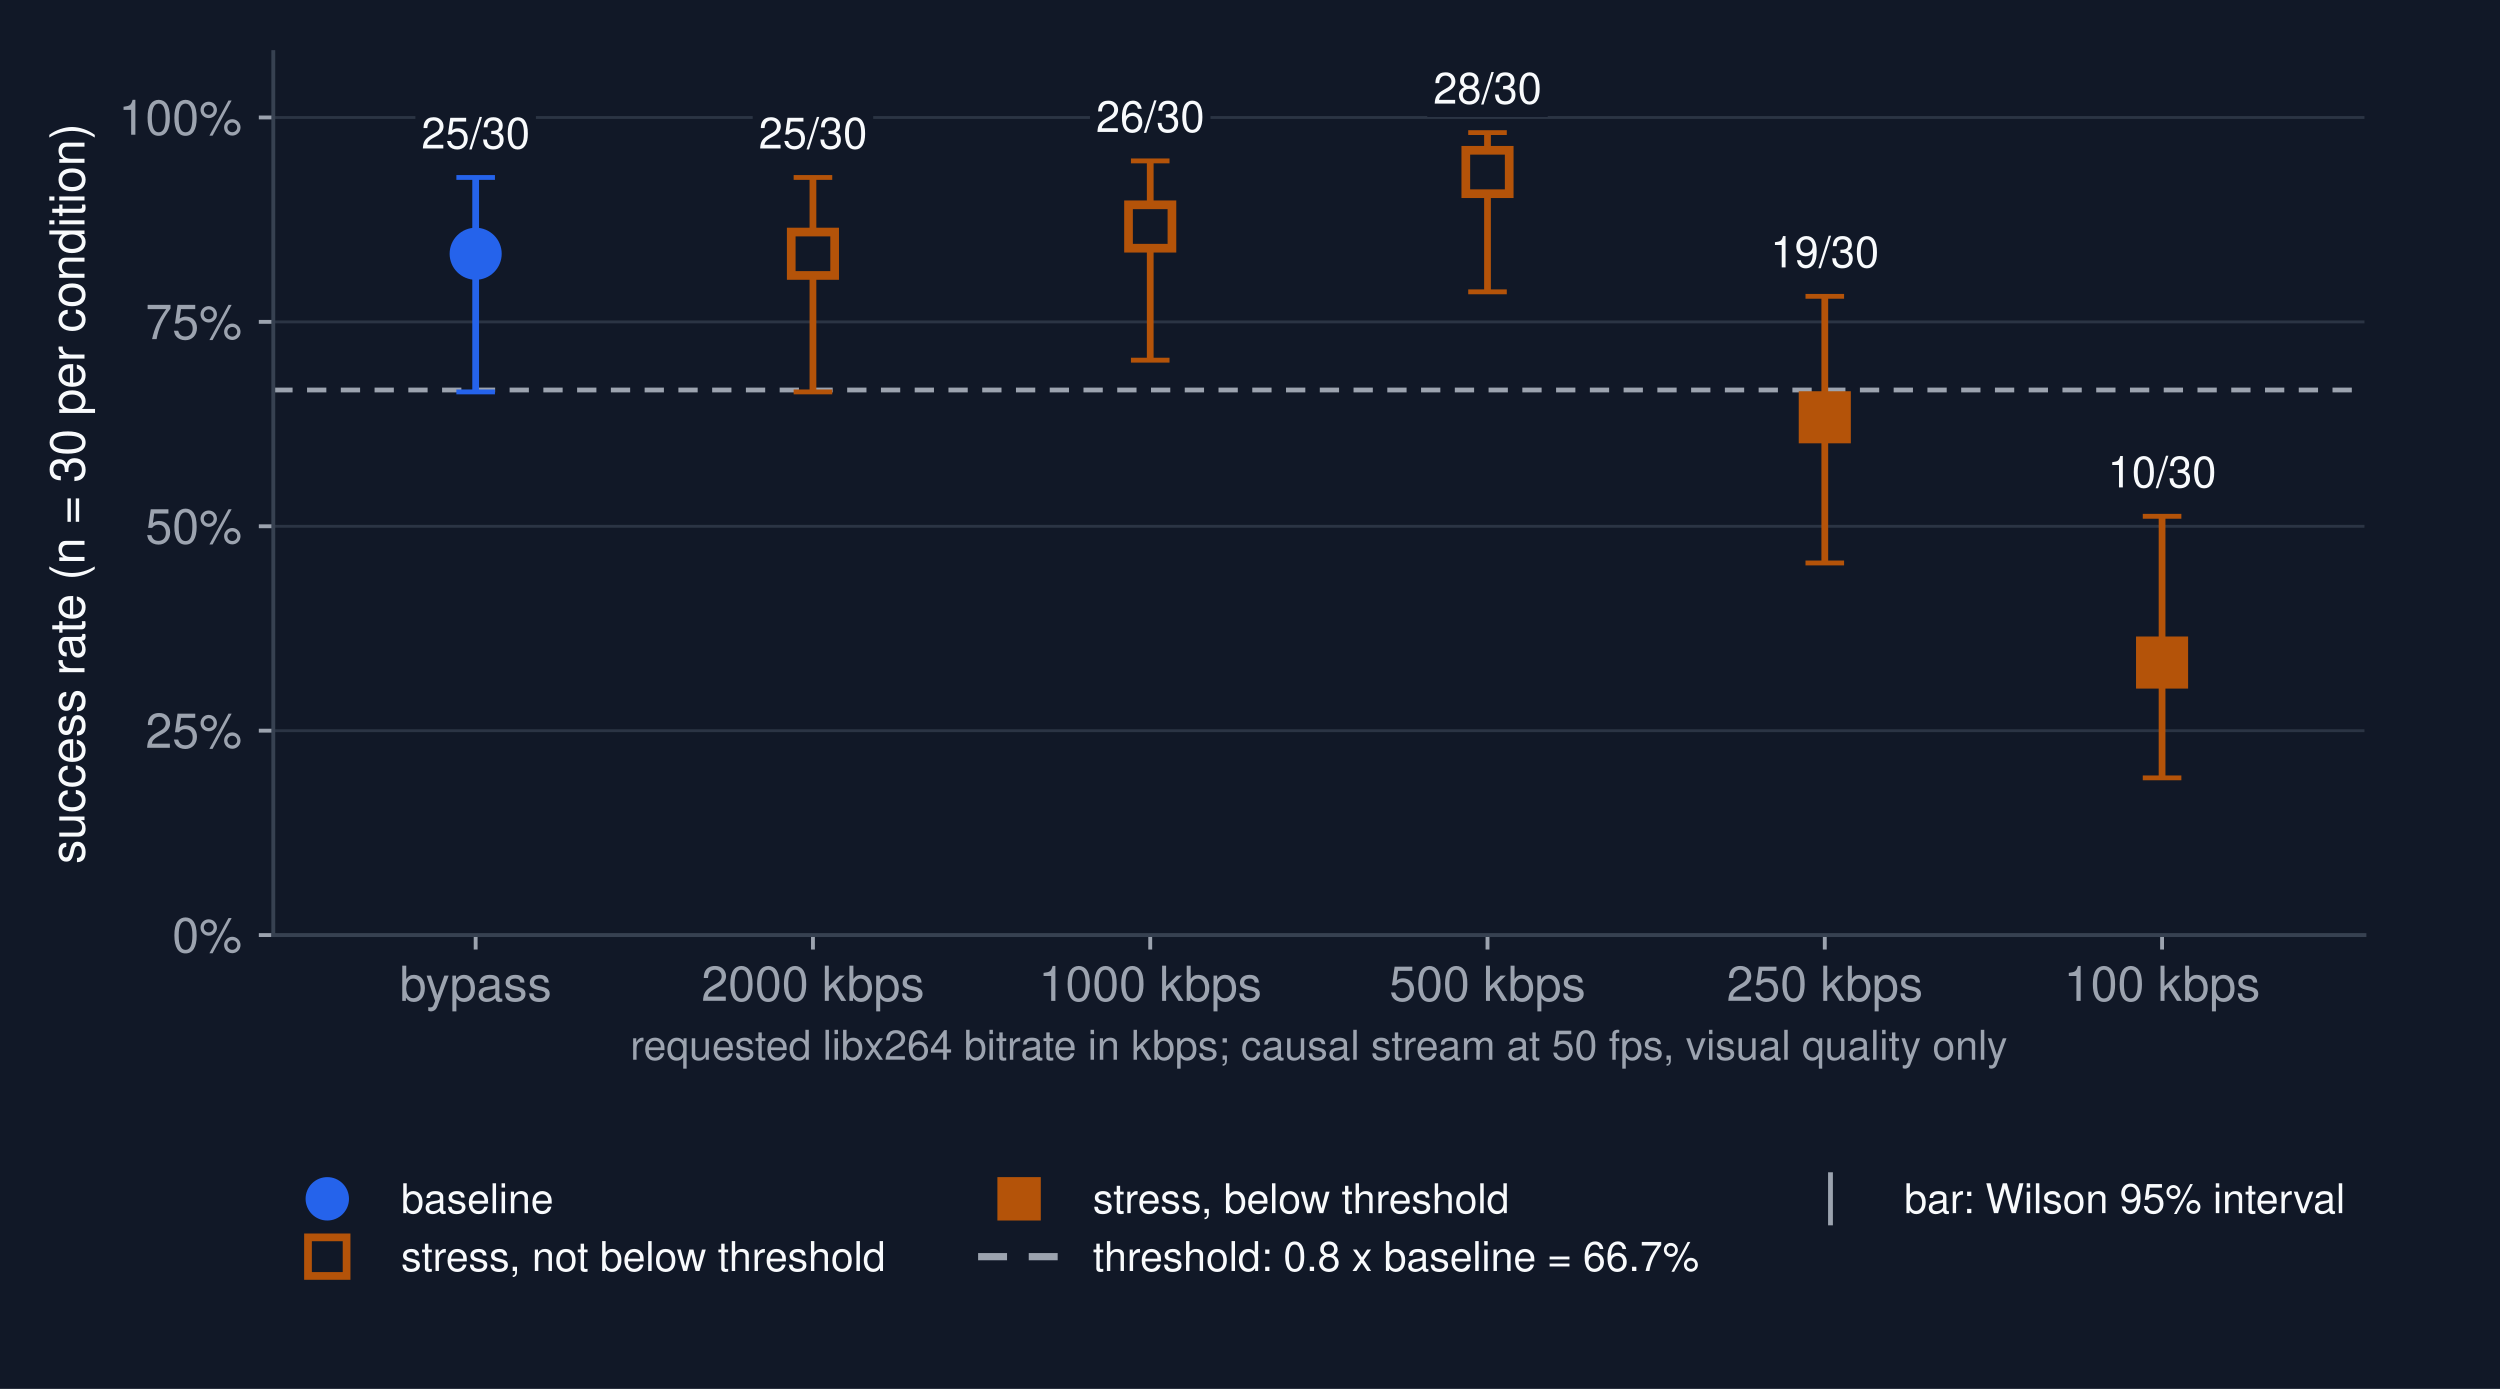
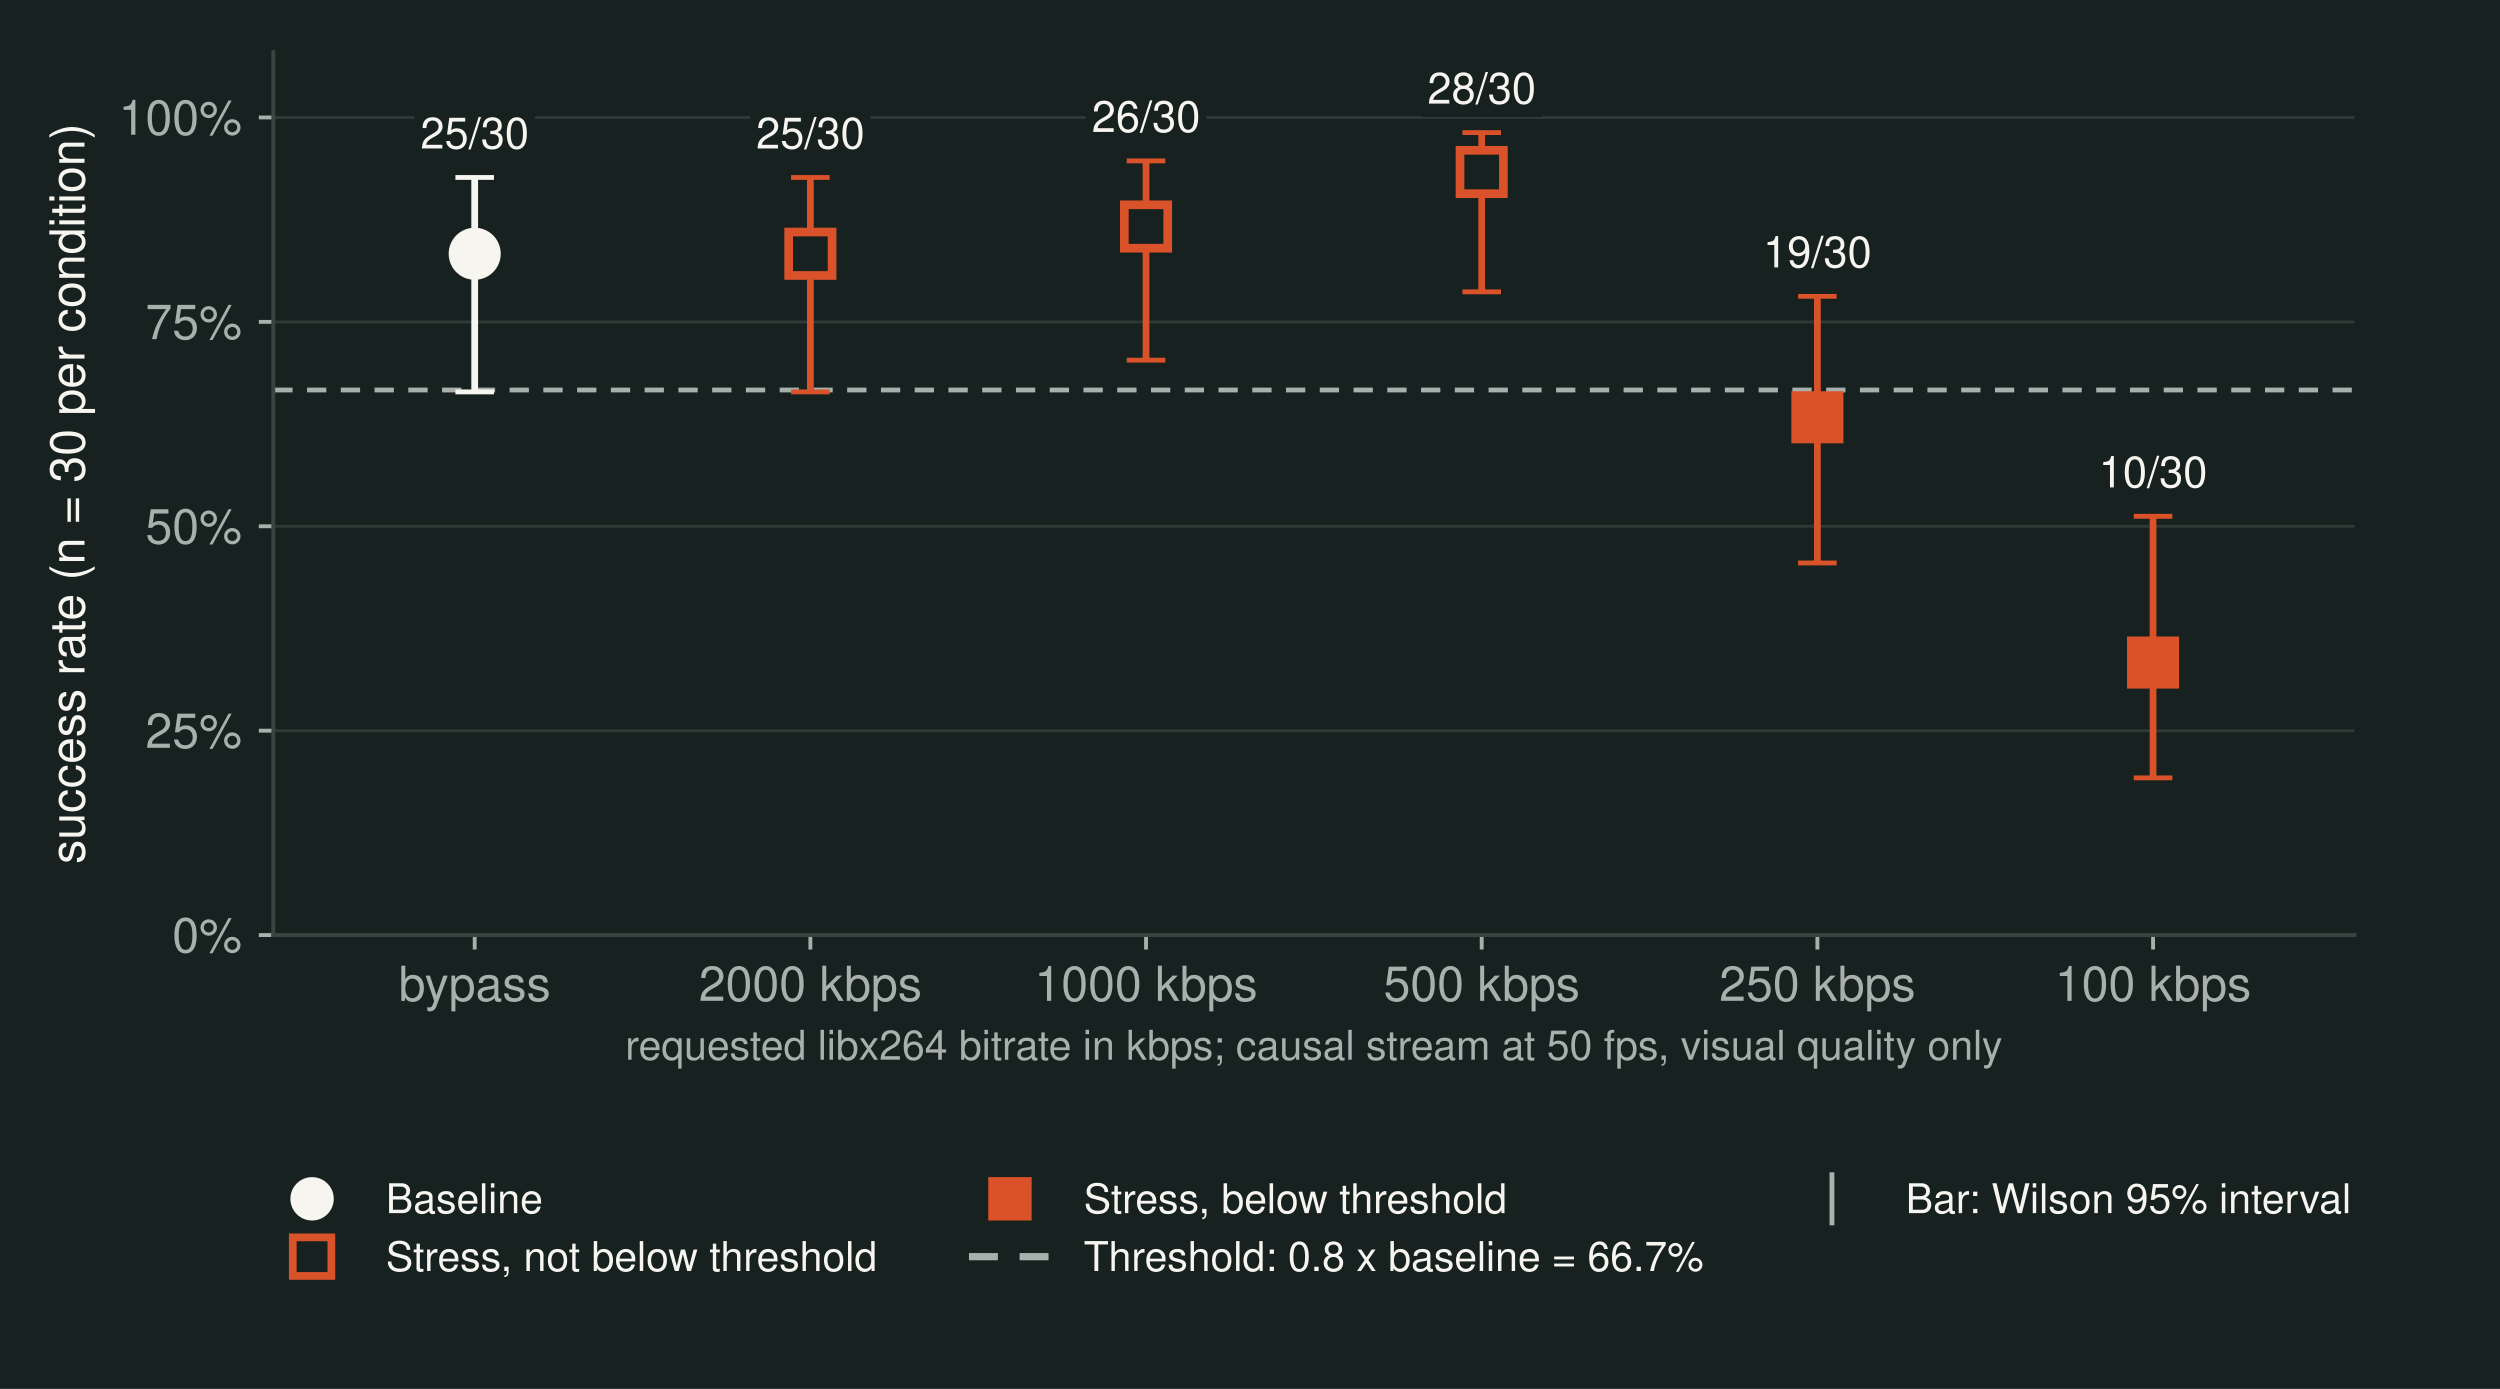
<svg xmlns="http://www.w3.org/2000/svg" xmlns:xlink="http://www.w3.org/1999/xlink" width="518.4pt" height="288pt" viewBox="0 0 518.4 288" version="1.1">
  <defs>
    <style type="text/css">*{stroke-linejoin: round; stroke-linecap: butt}</style>
  </defs>
  <g id="figure_1">
    <g id="patch_1">
-       <path d="M 0 288  L 518.4 288  L 518.4 0  L 0 0  z " style="fill: #111827" />
+       <path d="M 0 288  L 518.4 288  L 518.4 0  L 0 0  z " style="fill: #17211f" />
    </g>
    <g id="axes_1">
      <g id="patch_2">
-         <path d="M 56.67 193.898  L 490.29 193.898  L 490.29 10.8  L 56.67 10.8  z " style="fill: #111827" />
+         <path d="M 56.67 193.898  L 488.22 193.898  L 488.22 10.8  L 56.67 10.8  z " style="fill: #17211f" />
      </g>
      <g id="matplotlib.axis_1">
        <g id="xtick_1">
          <g id="line2d_1">
            <defs>
-               <path id="mce90287faa" d="M 0 0  L 0 3  " style="stroke: #9ca3af; stroke-width: 0.8" />
+               <path id="mc2c41bda7b" d="M 0 0  L 0 3  " style="stroke: #a8b0ad; stroke-width: 0.8" />
            </defs>
            <g>
-               <use xlink:href="#mce90287faa" x="98.633" y="193.898" style="fill: #9ca3af; stroke: #9ca3af; stroke-width: 0.8" />
+               <use xlink:href="#mc2c41bda7b" x="98.433" y="193.898" style="fill: #a8b0ad; stroke: #a8b0ad; stroke-width: 0.8" />
            </g>
          </g>
          <g id="text_1">
-             <text style="font-size: 10px; font-family: 'Helvetica Neue', 'Helvetica', 'Arial', 'DejaVu Sans', sans-serif; text-anchor: middle; fill: #9ca3af" x="98.633" y="207.538" transform="rotate(-0 98.63323 207.5382)">bypass</text>
+             <text style="font-size: 10px; font-family: 'Helvetica Neue', 'Helvetica', 'Arial', 'DejaVu Sans', sans-serif; text-anchor: middle; fill: #a8b0ad" x="98.433" y="207.538" transform="rotate(-0 98.4329 207.5382)">bypass</text>
          </g>
        </g>
        <g id="xtick_2">
          <g id="line2d_2">
            <g>
-               <use xlink:href="#mce90287faa" x="168.572" y="193.898" style="fill: #9ca3af; stroke: #9ca3af; stroke-width: 0.8" />
+               <use xlink:href="#mc2c41bda7b" x="168.038" y="193.898" style="fill: #a8b0ad; stroke: #a8b0ad; stroke-width: 0.8" />
            </g>
          </g>
          <g id="text_2">
-             <text style="font-size: 10px; font-family: 'Helvetica Neue', 'Helvetica', 'Arial', 'DejaVu Sans', sans-serif; text-anchor: middle; fill: #9ca3af" x="168.572" y="207.538" transform="rotate(-0 168.5719 207.5382)">2000 kbps</text>
+             <text style="font-size: 10px; font-family: 'Helvetica Neue', 'Helvetica', 'Arial', 'DejaVu Sans', sans-serif; text-anchor: middle; fill: #a8b0ad" x="168.038" y="207.538" transform="rotate(-0 168.0377 207.5382)">2000 kbps</text>
          </g>
        </g>
        <g id="xtick_3">
          <g id="line2d_3">
            <g>
-               <use xlink:href="#mce90287faa" x="238.511" y="193.898" style="fill: #9ca3af; stroke: #9ca3af; stroke-width: 0.8" />
+               <use xlink:href="#mc2c41bda7b" x="237.643" y="193.898" style="fill: #a8b0ad; stroke: #a8b0ad; stroke-width: 0.8" />
            </g>
          </g>
          <g id="text_3">
-             <text style="font-size: 10px; font-family: 'Helvetica Neue', 'Helvetica', 'Arial', 'DejaVu Sans', sans-serif; text-anchor: middle; fill: #9ca3af" x="238.511" y="207.538" transform="rotate(-0 238.5106 207.5382)">1000 kbps</text>
+             <text style="font-size: 10px; font-family: 'Helvetica Neue', 'Helvetica', 'Arial', 'DejaVu Sans', sans-serif; text-anchor: middle; fill: #a8b0ad" x="237.643" y="207.538" transform="rotate(-0 237.6426 207.5382)">1000 kbps</text>
          </g>
        </g>
        <g id="xtick_4">
          <g id="line2d_4">
            <g>
-               <use xlink:href="#mce90287faa" x="308.449" y="193.898" style="fill: #9ca3af; stroke: #9ca3af; stroke-width: 0.8" />
+               <use xlink:href="#mc2c41bda7b" x="307.247" y="193.898" style="fill: #a8b0ad; stroke: #a8b0ad; stroke-width: 0.8" />
            </g>
          </g>
          <g id="text_4">
-             <text style="font-size: 10px; font-family: 'Helvetica Neue', 'Helvetica', 'Arial', 'DejaVu Sans', sans-serif; text-anchor: middle; fill: #9ca3af" x="308.449" y="207.538" transform="rotate(-0 308.4494 207.5382)">500 kbps</text>
+             <text style="font-size: 10px; font-family: 'Helvetica Neue', 'Helvetica', 'Arial', 'DejaVu Sans', sans-serif; text-anchor: middle; fill: #a8b0ad" x="307.247" y="207.538" transform="rotate(-0 307.2474 207.5382)">500 kbps</text>
          </g>
        </g>
        <g id="xtick_5">
          <g id="line2d_5">
            <g>
-               <use xlink:href="#mce90287faa" x="378.388" y="193.898" style="fill: #9ca3af; stroke: #9ca3af; stroke-width: 0.8" />
+               <use xlink:href="#mc2c41bda7b" x="376.852" y="193.898" style="fill: #a8b0ad; stroke: #a8b0ad; stroke-width: 0.8" />
            </g>
          </g>
          <g id="text_5">
-             <text style="font-size: 10px; font-family: 'Helvetica Neue', 'Helvetica', 'Arial', 'DejaVu Sans', sans-serif; text-anchor: middle; fill: #9ca3af" x="378.388" y="207.538" transform="rotate(-0 378.3881 207.5382)">250 kbps</text>
+             <text style="font-size: 10px; font-family: 'Helvetica Neue', 'Helvetica', 'Arial', 'DejaVu Sans', sans-serif; text-anchor: middle; fill: #a8b0ad" x="376.852" y="207.538" transform="rotate(-0 376.8523 207.5382)">250 kbps</text>
          </g>
        </g>
        <g id="xtick_6">
          <g id="line2d_6">
            <g>
-               <use xlink:href="#mce90287faa" x="448.327" y="193.898" style="fill: #9ca3af; stroke: #9ca3af; stroke-width: 0.8" />
+               <use xlink:href="#mc2c41bda7b" x="446.457" y="193.898" style="fill: #a8b0ad; stroke: #a8b0ad; stroke-width: 0.8" />
            </g>
          </g>
          <g id="text_6">
-             <text style="font-size: 10px; font-family: 'Helvetica Neue', 'Helvetica', 'Arial', 'DejaVu Sans', sans-serif; text-anchor: middle; fill: #9ca3af" x="448.327" y="207.538" transform="rotate(-0 448.3268 207.5382)">100 kbps</text>
+             <text style="font-size: 10px; font-family: 'Helvetica Neue', 'Helvetica', 'Arial', 'DejaVu Sans', sans-serif; text-anchor: middle; fill: #a8b0ad" x="446.457" y="207.538" transform="rotate(-0 446.4571 207.5382)">100 kbps</text>
          </g>
        </g>
        <g id="text_7">
-           <text style="font-size: 8.5px; font-family: 'Helvetica Neue', 'Helvetica', 'Arial', 'DejaVu Sans', sans-serif; text-anchor: middle; fill: #9ca3af" x="273.48" y="219.746" transform="rotate(-0 273.48 219.7458)">requested libx264 bitrate in kbps; causal stream at 50 fps, visual quality only</text>
+           <text style="font-size: 8.5px; font-family: 'Helvetica Neue', 'Helvetica', 'Arial', 'DejaVu Sans', sans-serif; text-anchor: middle; fill: #a8b0ad" x="272.445" y="219.746" transform="rotate(-0 272.445 219.7458)">requested libx264 bitrate in kbps; causal stream at 50 fps, visual quality only</text>
        </g>
      </g>
      <g id="matplotlib.axis_2">
        <g id="ytick_1">
          <g id="line2d_7">
-             <path d="M 56.67 193.898  L 490.29 193.898  " clip-path="url(#p9b0ecbfd5b)" style="fill: none; stroke: #374151; stroke-opacity: 0.7; stroke-width: 0.6; stroke-linecap: square" />
+             <path d="M 56.67 193.898  L 488.22 193.898  " clip-path="url(#pf2805d2afb)" style="fill: none; stroke: #3a4441; stroke-opacity: 0.7; stroke-width: 0.6; stroke-linecap: square" />
          </g>
          <g id="line2d_8">
            <defs>
-               <path id="m73782f5414" d="M 0 0  L -3 0  " style="stroke: #9ca3af; stroke-width: 0.8" />
+               <path id="m6b0898b66c" d="M 0 0  L -3 0  " style="stroke: #a8b0ad; stroke-width: 0.8" />
            </defs>
            <g>
-               <use xlink:href="#m73782f5414" x="56.67" y="193.898" style="fill: #9ca3af; stroke: #9ca3af; stroke-width: 0.8" />
+               <use xlink:href="#m6b0898b66c" x="56.67" y="193.898" style="fill: #a8b0ad; stroke: #a8b0ad; stroke-width: 0.8" />
            </g>
          </g>
          <g id="text_8">
-             <text style="font-size: 10px; font-family: 'Helvetica Neue', 'Helvetica', 'Arial', 'DejaVu Sans', sans-serif; text-anchor: end; fill: #9ca3af" x="50.17" y="197.468" transform="rotate(-0 50.17 197.4679)">0%</text>
+             <text style="font-size: 10px; font-family: 'Helvetica Neue', 'Helvetica', 'Arial', 'DejaVu Sans', sans-serif; text-anchor: end; fill: #a8b0ad" x="50.17" y="197.468" transform="rotate(-0 50.17 197.4679)">0%</text>
          </g>
        </g>
        <g id="ytick_2">
          <g id="line2d_9">
-             <path d="M 56.67 151.514  L 490.29 151.514  " clip-path="url(#p9b0ecbfd5b)" style="fill: none; stroke: #374151; stroke-opacity: 0.7; stroke-width: 0.6; stroke-linecap: square" />
+             <path d="M 56.67 151.514  L 488.22 151.514  " clip-path="url(#pf2805d2afb)" style="fill: none; stroke: #3a4441; stroke-opacity: 0.7; stroke-width: 0.6; stroke-linecap: square" />
          </g>
          <g id="line2d_10">
            <g>
-               <use xlink:href="#m73782f5414" x="56.67" y="151.514" style="fill: #9ca3af; stroke: #9ca3af; stroke-width: 0.8" />
+               <use xlink:href="#m6b0898b66c" x="56.67" y="151.514" style="fill: #a8b0ad; stroke: #a8b0ad; stroke-width: 0.8" />
            </g>
          </g>
          <g id="text_9">
-             <text style="font-size: 10px; font-family: 'Helvetica Neue', 'Helvetica', 'Arial', 'DejaVu Sans', sans-serif; text-anchor: end; fill: #9ca3af" x="50.17" y="155.084" transform="rotate(-0 50.17 155.0842)">25%</text>
+             <text style="font-size: 10px; font-family: 'Helvetica Neue', 'Helvetica', 'Arial', 'DejaVu Sans', sans-serif; text-anchor: end; fill: #a8b0ad" x="50.17" y="155.084" transform="rotate(-0 50.17 155.0842)">25%</text>
          </g>
        </g>
        <g id="ytick_3">
          <g id="line2d_11">
-             <path d="M 56.67 109.13  L 490.29 109.13  " clip-path="url(#p9b0ecbfd5b)" style="fill: none; stroke: #374151; stroke-opacity: 0.7; stroke-width: 0.6; stroke-linecap: square" />
+             <path d="M 56.67 109.13  L 488.22 109.13  " clip-path="url(#pf2805d2afb)" style="fill: none; stroke: #3a4441; stroke-opacity: 0.7; stroke-width: 0.6; stroke-linecap: square" />
          </g>
          <g id="line2d_12">
            <g>
-               <use xlink:href="#m73782f5414" x="56.67" y="109.13" style="fill: #9ca3af; stroke: #9ca3af; stroke-width: 0.8" />
+               <use xlink:href="#m6b0898b66c" x="56.67" y="109.13" style="fill: #a8b0ad; stroke: #a8b0ad; stroke-width: 0.8" />
            </g>
          </g>
          <g id="text_10">
-             <text style="font-size: 10px; font-family: 'Helvetica Neue', 'Helvetica', 'Arial', 'DejaVu Sans', sans-serif; text-anchor: end; fill: #9ca3af" x="50.17" y="112.701" transform="rotate(-0 50.17 112.7005)">50%</text>
+             <text style="font-size: 10px; font-family: 'Helvetica Neue', 'Helvetica', 'Arial', 'DejaVu Sans', sans-serif; text-anchor: end; fill: #a8b0ad" x="50.17" y="112.701" transform="rotate(-0 50.17 112.7005)">50%</text>
          </g>
        </g>
        <g id="ytick_4">
          <g id="line2d_13">
-             <path d="M 56.67 66.746  L 490.29 66.746  " clip-path="url(#p9b0ecbfd5b)" style="fill: none; stroke: #374151; stroke-opacity: 0.7; stroke-width: 0.6; stroke-linecap: square" />
+             <path d="M 56.67 66.746  L 488.22 66.746  " clip-path="url(#pf2805d2afb)" style="fill: none; stroke: #3a4441; stroke-opacity: 0.7; stroke-width: 0.6; stroke-linecap: square" />
          </g>
          <g id="line2d_14">
            <g>
-               <use xlink:href="#m73782f5414" x="56.67" y="66.746" style="fill: #9ca3af; stroke: #9ca3af; stroke-width: 0.8" />
+               <use xlink:href="#m6b0898b66c" x="56.67" y="66.746" style="fill: #a8b0ad; stroke: #a8b0ad; stroke-width: 0.8" />
            </g>
          </g>
          <g id="text_11">
-             <text style="font-size: 10px; font-family: 'Helvetica Neue', 'Helvetica', 'Arial', 'DejaVu Sans', sans-serif; text-anchor: end; fill: #9ca3af" x="50.17" y="70.317" transform="rotate(-0 50.17 70.3168)">75%</text>
+             <text style="font-size: 10px; font-family: 'Helvetica Neue', 'Helvetica', 'Arial', 'DejaVu Sans', sans-serif; text-anchor: end; fill: #a8b0ad" x="50.17" y="70.317" transform="rotate(-0 50.17 70.3168)">75%</text>
          </g>
        </g>
        <g id="ytick_5">
          <g id="line2d_15">
-             <path d="M 56.67 24.363  L 490.29 24.363  " clip-path="url(#p9b0ecbfd5b)" style="fill: none; stroke: #374151; stroke-opacity: 0.7; stroke-width: 0.6; stroke-linecap: square" />
+             <path d="M 56.67 24.363  L 488.22 24.363  " clip-path="url(#pf2805d2afb)" style="fill: none; stroke: #3a4441; stroke-opacity: 0.7; stroke-width: 0.6; stroke-linecap: square" />
          </g>
          <g id="line2d_16">
            <g>
-               <use xlink:href="#m73782f5414" x="56.67" y="24.363" style="fill: #9ca3af; stroke: #9ca3af; stroke-width: 0.8" />
+               <use xlink:href="#m6b0898b66c" x="56.67" y="24.363" style="fill: #a8b0ad; stroke: #a8b0ad; stroke-width: 0.8" />
            </g>
          </g>
          <g id="text_12">
-             <text style="font-size: 10px; font-family: 'Helvetica Neue', 'Helvetica', 'Arial', 'DejaVu Sans', sans-serif; text-anchor: end; fill: #9ca3af" x="50.17" y="27.933" transform="rotate(-0 50.17 27.9331)">100%</text>
+             <text style="font-size: 10px; font-family: 'Helvetica Neue', 'Helvetica', 'Arial', 'DejaVu Sans', sans-serif; text-anchor: end; fill: #a8b0ad" x="50.17" y="27.933" transform="rotate(-0 50.17 27.9331)">100%</text>
          </g>
        </g>
        <g id="text_13">
-           <text style="font-size: 10px; font-family: 'Helvetica Neue', 'Helvetica', 'Arial', 'DejaVu Sans', sans-serif; text-anchor: middle; fill: #f8fafc" x="17.522" y="102.349" transform="rotate(-90 17.52156 102.3488)">success rate (n = 30 per condition)</text>
+           <text style="font-size: 10px; font-family: 'Helvetica Neue', 'Helvetica', 'Arial', 'DejaVu Sans', sans-serif; text-anchor: middle; fill: #f6f5ef" x="17.522" y="102.349" transform="rotate(-90 17.52156 102.3488)">success rate (n = 30 per condition)</text>
        </g>
      </g>
      <g id="line2d_17">
-         <path d="M 56.67 80.874  L 490.29 80.874  " clip-path="url(#p9b0ecbfd5b)" style="fill: none; stroke-dasharray: 4,3; stroke-dashoffset: 0; stroke: #9ca3af" />
+         <path d="M 56.67 80.874  L 488.22 80.874  " clip-path="url(#pf2805d2afb)" style="fill: none; stroke-dasharray: 4,3; stroke-dashoffset: 0; stroke: #a8b0ad" />
      </g>
      <g id="LineCollection_1">
-         <path d="M 98.633 81.266  L 98.633 36.801  " clip-path="url(#p9b0ecbfd5b)" style="fill: none; stroke: #2563eb; stroke-width: 1.4" />
+         <path d="M 98.433 81.266  L 98.433 36.801  " clip-path="url(#pf2805d2afb)" style="fill: none; stroke: #f6f5ef; stroke-width: 1.4" />
      </g>
      <g id="line2d_18">
        <defs>
-           <path id="m6fc3dcf2f7" d="M 4 0  L -4 -0  " style="stroke: #2563eb" />
-         </defs>
-         <g clip-path="url(#p9b0ecbfd5b)">
-           <use xlink:href="#m6fc3dcf2f7" x="98.633" y="81.266" style="fill: #1f77b4; stroke: #2563eb" />
+           <path id="m2b64db4c84" d="M 4 0  L -4 -0  " style="stroke: #f6f5ef" />
+         </defs>
+         <g clip-path="url(#pf2805d2afb)">
+           <use xlink:href="#m2b64db4c84" x="98.433" y="81.266" style="fill: #1f77b4; stroke: #f6f5ef" />
        </g>
      </g>
      <g id="line2d_19">
-         <g clip-path="url(#p9b0ecbfd5b)">
-           <use xlink:href="#m6fc3dcf2f7" x="98.633" y="36.801" style="fill: #1f77b4; stroke: #2563eb" />
+         <g clip-path="url(#pf2805d2afb)">
+           <use xlink:href="#m2b64db4c84" x="98.433" y="36.801" style="fill: #1f77b4; stroke: #f6f5ef" />
        </g>
      </g>
      <g id="line2d_20">
        <defs>
-           <path id="m44b142923c" d="M 0 4.5  C 1.193 4.5 2.338 4.026 3.182 3.182  C 4.026 2.338 4.5 1.193 4.5 0  C 4.5 -1.193 4.026 -2.338 3.182 -3.182  C 2.338 -4.026 1.193 -4.5 0 -4.5  C -1.193 -4.5 -2.338 -4.026 -3.182 -3.182  C -4.026 -2.338 -4.5 -1.193 -4.5 0  C -4.5 1.193 -4.026 2.338 -3.182 3.182  C -2.338 4.026 -1.193 4.5 0 4.5  z " style="stroke: #2563eb; stroke-width: 1.8" />
-         </defs>
-         <g clip-path="url(#p9b0ecbfd5b)">
-           <use xlink:href="#m44b142923c" x="98.633" y="52.619" style="fill: #2563eb; stroke: #2563eb; stroke-width: 1.8" />
+           <path id="m468cc6b592" d="M 0 4.5  C 1.193 4.5 2.338 4.026 3.182 3.182  C 4.026 2.338 4.5 1.193 4.5 0  C 4.5 -1.193 4.026 -2.338 3.182 -3.182  C 2.338 -4.026 1.193 -4.5 0 -4.5  C -1.193 -4.5 -2.338 -4.026 -3.182 -3.182  C -4.026 -2.338 -4.5 -1.193 -4.5 0  C -4.5 1.193 -4.026 2.338 -3.182 3.182  C -2.338 4.026 -1.193 4.5 0 4.5  z " style="stroke: #f6f5ef; stroke-width: 1.8" />
+         </defs>
+         <g clip-path="url(#pf2805d2afb)">
+           <use xlink:href="#m468cc6b592" x="98.433" y="52.619" style="fill: #f6f5ef; stroke: #f6f5ef; stroke-width: 1.8" />
        </g>
      </g>
      <g id="LineCollection_2">
-         <path d="M 168.572 81.266  L 168.572 36.801  " clip-path="url(#p9b0ecbfd5b)" style="fill: none; stroke: #b45309; stroke-width: 1.4" />
+         <path d="M 168.038 81.266  L 168.038 36.801  " clip-path="url(#pf2805d2afb)" style="fill: none; stroke: #d95229; stroke-width: 1.4" />
      </g>
      <g id="line2d_21">
        <defs>
-           <path id="m9e03931a04" d="M 4 0  L -4 -0  " style="stroke: #b45309" />
-         </defs>
-         <g clip-path="url(#p9b0ecbfd5b)">
-           <use xlink:href="#m9e03931a04" x="168.572" y="81.266" style="fill: #1f77b4; stroke: #b45309" />
+           <path id="ma403d8acb5" d="M 4 0  L -4 -0  " style="stroke: #d95229" />
+         </defs>
+         <g clip-path="url(#pf2805d2afb)">
+           <use xlink:href="#ma403d8acb5" x="168.038" y="81.266" style="fill: #1f77b4; stroke: #d95229" />
        </g>
      </g>
      <g id="line2d_22">
-         <g clip-path="url(#p9b0ecbfd5b)">
-           <use xlink:href="#m9e03931a04" x="168.572" y="36.801" style="fill: #1f77b4; stroke: #b45309" />
+         <g clip-path="url(#pf2805d2afb)">
+           <use xlink:href="#ma403d8acb5" x="168.038" y="36.801" style="fill: #1f77b4; stroke: #d95229" />
        </g>
      </g>
      <g id="line2d_23">
        <defs>
-           <path id="ma42c87529c" d="M -4.5 4.5  L 4.5 4.5  L 4.5 -4.5  L -4.5 -4.5  z " style="stroke: #b45309; stroke-width: 1.8; stroke-linejoin: miter" />
-         </defs>
-         <g clip-path="url(#p9b0ecbfd5b)">
-           <use xlink:href="#ma42c87529c" x="168.572" y="52.619" style="fill: #111827; stroke: #b45309; stroke-width: 1.8; stroke-linejoin: miter" />
+           <path id="mff75fc95c3" d="M -4.5 4.5  L 4.5 4.5  L 4.5 -4.5  L -4.5 -4.5  z " style="stroke: #d95229; stroke-width: 1.8; stroke-linejoin: miter" />
+         </defs>
+         <g clip-path="url(#pf2805d2afb)">
+           <use xlink:href="#mff75fc95c3" x="168.038" y="52.619" style="fill: #17211f; stroke: #d95229; stroke-width: 1.8; stroke-linejoin: miter" />
        </g>
      </g>
      <g id="LineCollection_3">
-         <path d="M 238.511 74.683  L 238.511 33.364  " clip-path="url(#p9b0ecbfd5b)" style="fill: none; stroke: #b45309; stroke-width: 1.4" />
+         <path d="M 237.643 74.683  L 237.643 33.364  " clip-path="url(#pf2805d2afb)" style="fill: none; stroke: #d95229; stroke-width: 1.4" />
      </g>
      <g id="line2d_24">
-         <g clip-path="url(#p9b0ecbfd5b)">
-           <use xlink:href="#m9e03931a04" x="238.511" y="74.683" style="fill: #1f77b4; stroke: #b45309" />
+         <g clip-path="url(#pf2805d2afb)">
+           <use xlink:href="#ma403d8acb5" x="237.643" y="74.683" style="fill: #1f77b4; stroke: #d95229" />
        </g>
      </g>
      <g id="line2d_25">
-         <g clip-path="url(#p9b0ecbfd5b)">
-           <use xlink:href="#m9e03931a04" x="238.511" y="33.364" style="fill: #1f77b4; stroke: #b45309" />
+         <g clip-path="url(#pf2805d2afb)">
+           <use xlink:href="#ma403d8acb5" x="237.643" y="33.364" style="fill: #1f77b4; stroke: #d95229" />
        </g>
      </g>
      <g id="line2d_26">
-         <g clip-path="url(#p9b0ecbfd5b)">
-           <use xlink:href="#ma42c87529c" x="238.511" y="46.967" style="fill: #111827; stroke: #b45309; stroke-width: 1.8; stroke-linejoin: miter" />
+         <g clip-path="url(#pf2805d2afb)">
+           <use xlink:href="#mff75fc95c3" x="237.643" y="46.967" style="fill: #17211f; stroke: #d95229; stroke-width: 1.8; stroke-linejoin: miter" />
        </g>
      </g>
      <g id="LineCollection_4">
-         <path d="M 308.449 60.513  L 308.449 27.495  " clip-path="url(#p9b0ecbfd5b)" style="fill: none; stroke: #b45309; stroke-width: 1.4" />
+         <path d="M 307.247 60.513  L 307.247 27.495  " clip-path="url(#pf2805d2afb)" style="fill: none; stroke: #d95229; stroke-width: 1.4" />
      </g>
      <g id="line2d_27">
-         <g clip-path="url(#p9b0ecbfd5b)">
-           <use xlink:href="#m9e03931a04" x="308.449" y="60.513" style="fill: #1f77b4; stroke: #b45309" />
+         <g clip-path="url(#pf2805d2afb)">
+           <use xlink:href="#ma403d8acb5" x="307.247" y="60.513" style="fill: #1f77b4; stroke: #d95229" />
        </g>
      </g>
      <g id="line2d_28">
-         <g clip-path="url(#p9b0ecbfd5b)">
-           <use xlink:href="#m9e03931a04" x="308.449" y="27.495" style="fill: #1f77b4; stroke: #b45309" />
+         <g clip-path="url(#pf2805d2afb)">
+           <use xlink:href="#ma403d8acb5" x="307.247" y="27.495" style="fill: #1f77b4; stroke: #d95229" />
        </g>
      </g>
      <g id="line2d_29">
-         <g clip-path="url(#p9b0ecbfd5b)">
-           <use xlink:href="#ma42c87529c" x="308.449" y="35.665" style="fill: #111827; stroke: #b45309; stroke-width: 1.8; stroke-linejoin: miter" />
+         <g clip-path="url(#pf2805d2afb)">
+           <use xlink:href="#mff75fc95c3" x="307.247" y="35.665" style="fill: #17211f; stroke: #d95229; stroke-width: 1.8; stroke-linejoin: miter" />
        </g>
      </g>
      <g id="LineCollection_5">
-         <path d="M 378.388 116.736  L 378.388 61.447  " clip-path="url(#p9b0ecbfd5b)" style="fill: none; stroke: #b45309; stroke-width: 1.4" />
+         <path d="M 376.852 116.736  L 376.852 61.447  " clip-path="url(#pf2805d2afb)" style="fill: none; stroke: #d95229; stroke-width: 1.4" />
      </g>
      <g id="line2d_30">
-         <g clip-path="url(#p9b0ecbfd5b)">
-           <use xlink:href="#m9e03931a04" x="378.388" y="116.736" style="fill: #1f77b4; stroke: #b45309" />
+         <g clip-path="url(#pf2805d2afb)">
+           <use xlink:href="#ma403d8acb5" x="376.852" y="116.736" style="fill: #1f77b4; stroke: #d95229" />
        </g>
      </g>
      <g id="line2d_31">
-         <g clip-path="url(#p9b0ecbfd5b)">
-           <use xlink:href="#m9e03931a04" x="378.388" y="61.447" style="fill: #1f77b4; stroke: #b45309" />
+         <g clip-path="url(#pf2805d2afb)">
+           <use xlink:href="#ma403d8acb5" x="376.852" y="61.447" style="fill: #1f77b4; stroke: #d95229" />
        </g>
      </g>
      <g id="line2d_32">
        <defs>
-           <path id="m9f45a87092" d="M -4.5 4.5  L 4.5 4.5  L 4.5 -4.5  L -4.5 -4.5  z " style="stroke: #b45309; stroke-width: 1.8; stroke-linejoin: miter" />
-         </defs>
-         <g clip-path="url(#p9b0ecbfd5b)">
-           <use xlink:href="#m9f45a87092" x="378.388" y="86.526" style="fill: #b45309; stroke: #b45309; stroke-width: 1.8; stroke-linejoin: miter" />
+           <path id="ma30e1ef4e6" d="M -4.5 4.5  L 4.5 4.5  L 4.5 -4.5  L -4.5 -4.5  z " style="stroke: #d95229; stroke-width: 1.8; stroke-linejoin: miter" />
+         </defs>
+         <g clip-path="url(#pf2805d2afb)">
+           <use xlink:href="#ma30e1ef4e6" x="376.852" y="86.526" style="fill: #d95229; stroke: #d95229; stroke-width: 1.8; stroke-linejoin: miter" />
        </g>
      </g>
      <g id="LineCollection_6">
-         <path d="M 448.327 161.295  L 448.327 107.062  " clip-path="url(#p9b0ecbfd5b)" style="fill: none; stroke: #b45309; stroke-width: 1.4" />
+         <path d="M 446.457 161.295  L 446.457 107.062  " clip-path="url(#pf2805d2afb)" style="fill: none; stroke: #d95229; stroke-width: 1.4" />
      </g>
      <g id="line2d_33">
-         <g clip-path="url(#p9b0ecbfd5b)">
-           <use xlink:href="#m9e03931a04" x="448.327" y="161.295" style="fill: #1f77b4; stroke: #b45309" />
+         <g clip-path="url(#pf2805d2afb)">
+           <use xlink:href="#ma403d8acb5" x="446.457" y="161.295" style="fill: #1f77b4; stroke: #d95229" />
        </g>
      </g>
      <g id="line2d_34">
-         <g clip-path="url(#p9b0ecbfd5b)">
-           <use xlink:href="#m9e03931a04" x="448.327" y="107.062" style="fill: #1f77b4; stroke: #b45309" />
+         <g clip-path="url(#pf2805d2afb)">
+           <use xlink:href="#ma403d8acb5" x="446.457" y="107.062" style="fill: #1f77b4; stroke: #d95229" />
        </g>
      </g>
      <g id="line2d_35">
-         <g clip-path="url(#p9b0ecbfd5b)">
-           <use xlink:href="#m9f45a87092" x="448.327" y="137.386" style="fill: #b45309; stroke: #b45309; stroke-width: 1.8; stroke-linejoin: miter" />
+         <g clip-path="url(#pf2805d2afb)">
+           <use xlink:href="#ma30e1ef4e6" x="446.457" y="137.386" style="fill: #d95229; stroke: #d95229; stroke-width: 1.8; stroke-linejoin: miter" />
        </g>
      </g>
      <g id="patch_3">
-         <path d="M 56.67 193.898  L 56.67 10.8  " style="fill: none; stroke: #374151; stroke-width: 0.8; stroke-linejoin: miter; stroke-linecap: square" />
+         <path d="M 56.67 193.898  L 56.67 10.8  " style="fill: none; stroke: #3a4441; stroke-width: 0.8; stroke-linejoin: miter; stroke-linecap: square" />
      </g>
      <g id="patch_4">
-         <path d="M 56.67 193.898  L 490.29 193.898  " style="fill: none; stroke: #374151; stroke-width: 0.8; stroke-linejoin: miter; stroke-linecap: square" />
+         <path d="M 56.67 193.898  L 488.22 193.898  " style="fill: none; stroke: #3a4441; stroke-width: 0.8; stroke-linejoin: miter; stroke-linecap: square" />
      </g>
      <g id="text_14">
        <g id="patch_5">
-           <path d="M 86.138 33.564  L 111.128 33.564  L 111.128 23.384  L 86.138 23.384  z " style="fill: #111827" />
-         </g>
-         <text style="font-size: 9px; font-family: 'Helvetica Neue', 'Helvetica', 'Arial', 'DejaVu Sans', sans-serif; text-anchor: middle; fill: #f8fafc" x="98.633" y="30.801" transform="rotate(-0 98.63323 30.80078)">25/30</text>
+           <path d="M 85.938 33.564  L 110.928 33.564  L 110.928 23.384  L 85.938 23.384  z " style="fill: #17211f" />
+         </g>
+         <text style="font-size: 9px; font-family: 'Helvetica Neue', 'Helvetica', 'Arial', 'DejaVu Sans', sans-serif; text-anchor: middle; fill: #f6f5ef" x="98.433" y="30.801" transform="rotate(-0 98.4329 30.80078)">25/30</text>
      </g>
      <g id="text_15">
        <g id="patch_6">
-           <path d="M 156.077 33.564  L 181.067 33.564  L 181.067 23.384  L 156.077 23.384  z " style="fill: #111827" />
-         </g>
-         <text style="font-size: 9px; font-family: 'Helvetica Neue', 'Helvetica', 'Arial', 'DejaVu Sans', sans-serif; text-anchor: middle; fill: #f8fafc" x="168.572" y="30.801" transform="rotate(-0 168.5719 30.80078)">25/30</text>
+           <path d="M 155.543 33.564  L 180.533 33.564  L 180.533 23.384  L 155.543 23.384  z " style="fill: #17211f" />
+         </g>
+         <text style="font-size: 9px; font-family: 'Helvetica Neue', 'Helvetica', 'Arial', 'DejaVu Sans', sans-serif; text-anchor: middle; fill: #f6f5ef" x="168.038" y="30.801" transform="rotate(-0 168.0377 30.80078)">25/30</text>
      </g>
      <g id="text_16">
        <g id="patch_7">
-           <path d="M 226.015 30.128  L 251.006 30.128  L 251.006 19.948  L 226.015 19.948  z " style="fill: #111827" />
-         </g>
-         <text style="font-size: 9px; font-family: 'Helvetica Neue', 'Helvetica', 'Arial', 'DejaVu Sans', sans-serif; text-anchor: middle; fill: #f8fafc" x="238.511" y="27.364" transform="rotate(-0 238.5106 27.3645)">26/30</text>
+           <path d="M 225.147 30.128  L 250.138 30.128  L 250.138 19.948  L 225.147 19.948  z " style="fill: #17211f" />
+         </g>
+         <text style="font-size: 9px; font-family: 'Helvetica Neue', 'Helvetica', 'Arial', 'DejaVu Sans', sans-serif; text-anchor: middle; fill: #f6f5ef" x="237.643" y="27.364" transform="rotate(-0 237.6426 27.3645)">26/30</text>
      </g>
      <g id="text_17">
        <g id="patch_8">
-           <path d="M 295.954 24.259  L 320.945 24.259  L 320.945 14.079  L 295.954 14.079  z " style="fill: #111827" />
-         </g>
-         <text style="font-size: 9px; font-family: 'Helvetica Neue', 'Helvetica', 'Arial', 'DejaVu Sans', sans-serif; text-anchor: middle; fill: #f8fafc" x="308.449" y="21.495" transform="rotate(-0 308.4494 21.49528)">28/30</text>
+           <path d="M 294.752 24.259  L 319.743 24.259  L 319.743 14.079  L 294.752 14.079  z " style="fill: #17211f" />
+         </g>
+         <text style="font-size: 9px; font-family: 'Helvetica Neue', 'Helvetica', 'Arial', 'DejaVu Sans', sans-serif; text-anchor: middle; fill: #f6f5ef" x="307.247" y="21.495" transform="rotate(-0 307.2474 21.49528)">28/30</text>
      </g>
      <g id="text_18">
        <g id="patch_9">
-           <path d="M 365.893 58.21  L 390.883 58.21  L 390.883 48.03  L 365.893 48.03  z " style="fill: #111827" />
-         </g>
-         <text style="font-size: 9px; font-family: 'Helvetica Neue', 'Helvetica', 'Arial', 'DejaVu Sans', sans-serif; text-anchor: middle; fill: #f8fafc" x="378.388" y="55.447" transform="rotate(-0 378.3881 55.4467)">19/30</text>
+           <path d="M 364.357 58.21  L 389.347 58.21  L 389.347 48.03  L 364.357 48.03  z " style="fill: #17211f" />
+         </g>
+         <text style="font-size: 9px; font-family: 'Helvetica Neue', 'Helvetica', 'Arial', 'DejaVu Sans', sans-serif; text-anchor: middle; fill: #f6f5ef" x="376.852" y="55.447" transform="rotate(-0 376.8523 55.4467)">19/30</text>
      </g>
      <g id="text_19">
        <g id="patch_10">
-           <path d="M 435.832 103.825  L 460.822 103.825  L 460.822 93.645  L 435.832 93.645  z " style="fill: #111827" />
-         </g>
-         <text style="font-size: 9px; font-family: 'Helvetica Neue', 'Helvetica', 'Arial', 'DejaVu Sans', sans-serif; text-anchor: middle; fill: #f8fafc" x="448.327" y="101.062" transform="rotate(-0 448.3268 101.062)">10/30</text>
+           <path d="M 433.962 103.825  L 458.952 103.825  L 458.952 93.645  L 433.962 93.645  z " style="fill: #17211f" />
+         </g>
+         <text style="font-size: 9px; font-family: 'Helvetica Neue', 'Helvetica', 'Arial', 'DejaVu Sans', sans-serif; text-anchor: middle; fill: #f6f5ef" x="446.457" y="101.062" transform="rotate(-0 446.4571 101.062)">10/30</text>
      </g>
      <g id="legend_1">
        <g id="line2d_36">
          <defs>
-             <path id="m25a2189eb6" d="M 0 4  C 1.061 4 2.078 3.579 2.828 2.828  C 3.579 2.078 4 1.061 4 0  C 4 -1.061 3.579 -2.078 2.828 -2.828  C 2.078 -3.579 1.061 -4 0 -4  C -1.061 -4 -2.078 -3.579 -2.828 -2.828  C -3.579 -2.078 -4 -1.061 -4 0  C -4 1.061 -3.579 2.078 -2.828 2.828  C -2.078 3.579 -1.061 4 0 4  z " style="stroke: #2563eb" />
+             <path id="me5a4210a44" d="M 0 4  C 1.061 4 2.078 3.579 2.828 2.828  C 3.579 2.078 4 1.061 4 0  C 4 -1.061 3.579 -2.078 2.828 -2.828  C 2.078 -3.579 1.061 -4 0 -4  C -1.061 -4 -2.078 -3.579 -2.828 -2.828  C -3.579 -2.078 -4 -1.061 -4 0  C -4 1.061 -3.579 2.078 -2.828 2.828  C -2.078 3.579 -1.061 4 0 4  z " style="stroke: #f6f5ef" />
          </defs>
          <g>
-             <use xlink:href="#m25a2189eb6" x="67.867" y="248.586" style="fill: #2563eb; stroke: #2563eb" />
+             <use xlink:href="#me5a4210a44" x="64.711" y="248.586" style="fill: #f6f5ef; stroke: #f6f5ef" />
          </g>
        </g>
        <g id="text_20">
-           <text style="font-size: 8.5px; font-family: 'Helvetica Neue', 'Helvetica', 'Arial', 'DejaVu Sans', sans-serif; text-anchor: start; fill: #f8fafc" x="83.167" y="251.561" transform="rotate(-0 83.16699 251.5606)">baseline</text>
+           <text style="font-size: 8.5px; font-family: 'Helvetica Neue', 'Helvetica', 'Arial', 'DejaVu Sans', sans-serif; text-anchor: start; fill: #f6f5ef" x="80.011" y="251.561" transform="rotate(-0 80.01098 251.5606)">Baseline</text>
        </g>
        <g id="line2d_37">
          <defs>
-             <path id="mf5ad36865e" d="M -4 4  L 4 4  L 4 -4  L -4 -4  z " style="stroke: #b45309; stroke-width: 1.6; stroke-linejoin: miter" />
+             <path id="m28b1308ec6" d="M -4 4  L 4 4  L 4 -4  L -4 -4  z " style="stroke: #d95229; stroke-width: 1.6; stroke-linejoin: miter" />
          </defs>
          <g>
-             <use xlink:href="#mf5ad36865e" x="67.867" y="260.58" style="fill: #111827; stroke: #b45309; stroke-width: 1.6; stroke-linejoin: miter" />
+             <use xlink:href="#m28b1308ec6" x="64.711" y="260.58" style="fill: #17211f; stroke: #d95229; stroke-width: 1.6; stroke-linejoin: miter" />
          </g>
        </g>
        <g id="text_21">
-           <text style="font-size: 8.5px; font-family: 'Helvetica Neue', 'Helvetica', 'Arial', 'DejaVu Sans', sans-serif; text-anchor: start; fill: #f8fafc" x="83.167" y="263.555" transform="rotate(-0 83.16699 263.5549)">stress, not below threshold</text>
+           <text style="font-size: 8.5px; font-family: 'Helvetica Neue', 'Helvetica', 'Arial', 'DejaVu Sans', sans-serif; text-anchor: start; fill: #f6f5ef" x="80.011" y="263.555" transform="rotate(-0 80.01098 263.5549)">Stress, not below threshold</text>
        </g>
        <g id="line2d_38">
          <defs>
-             <path id="me3cb766ae5" d="M -4 4  L 4 4  L 4 -4  L -4 -4  z " style="stroke: #b45309; stroke-linejoin: miter" />
+             <path id="m79986f89b3" d="M -4 4  L 4 4  L 4 -4  L -4 -4  z " style="stroke: #d95229; stroke-linejoin: miter" />
          </defs>
          <g>
-             <use xlink:href="#me3cb766ae5" x="211.32" y="248.586" style="fill: #b45309; stroke: #b45309; stroke-linejoin: miter" />
+             <use xlink:href="#m79986f89b3" x="209.422" y="248.586" style="fill: #d95229; stroke: #d95229; stroke-linejoin: miter" />
          </g>
        </g>
        <g id="text_22">
-           <text style="font-size: 8.5px; font-family: 'Helvetica Neue', 'Helvetica', 'Arial', 'DejaVu Sans', sans-serif; text-anchor: start; fill: #f8fafc" x="226.62" y="251.561" transform="rotate(-0 226.6204 251.5606)">stress, below threshold</text>
+           <text style="font-size: 8.5px; font-family: 'Helvetica Neue', 'Helvetica', 'Arial', 'DejaVu Sans', sans-serif; text-anchor: start; fill: #f6f5ef" x="224.722" y="251.561" transform="rotate(-0 224.7221 251.5606)">Stress, below threshold</text>
        </g>
        <g id="line2d_39">
-           <path d="M 202.82 260.58  L 211.32 260.58  L 219.82 260.58  " style="fill: none; stroke-dasharray: 6,4.5; stroke-dashoffset: 0; stroke: #9ca3af; stroke-width: 1.5" />
+           <path d="M 200.922 260.58  L 209.422 260.58  L 217.922 260.58  " style="fill: none; stroke-dasharray: 6,4.5; stroke-dashoffset: 0; stroke: #a8b0ad; stroke-width: 1.5" />
        </g>
        <g id="text_23">
-           <text style="font-size: 8.5px; font-family: 'Helvetica Neue', 'Helvetica', 'Arial', 'DejaVu Sans', sans-serif; text-anchor: start; fill: #f8fafc" x="226.62" y="263.555" transform="rotate(-0 226.6204 263.5549)">threshold: 0.8 x baseline = 66.7%</text>
+           <text style="font-size: 8.5px; font-family: 'Helvetica Neue', 'Helvetica', 'Arial', 'DejaVu Sans', sans-serif; text-anchor: start; fill: #f6f5ef" x="224.722" y="263.555" transform="rotate(-0 224.7221 263.5549)">Threshold: 0.8 x baseline = 66.7%</text>
        </g>
        <g id="line2d_40">
          <defs>
-             <path id="maec5091b81" d="M 0 5.5  L 0 -5.5  " style="stroke: #9ca3af" />
+             <path id="m1882f1762a" d="M 0 5.5  L 0 -5.5  " style="stroke: #a8b0ad" />
          </defs>
          <g>
-             <use xlink:href="#maec5091b81" x="379.569" y="248.586" style="fill: #9ca3af; stroke: #9ca3af" />
+             <use xlink:href="#m1882f1762a" x="379.872" y="248.586" style="fill: #a8b0ad; stroke: #a8b0ad" />
          </g>
        </g>
        <g id="text_24">
-           <text style="font-size: 8.5px; font-family: 'Helvetica Neue', 'Helvetica', 'Arial', 'DejaVu Sans', sans-serif; text-anchor: start; fill: #f8fafc" x="394.869" y="251.561" transform="rotate(-0 394.8686 251.5606)">bar: Wilson 95% interval</text>
+           <text style="font-size: 8.5px; font-family: 'Helvetica Neue', 'Helvetica', 'Arial', 'DejaVu Sans', sans-serif; text-anchor: start; fill: #f6f5ef" x="395.172" y="251.561" transform="rotate(-0 395.1724 251.5606)">Bar: Wilson 95% interval</text>
        </g>
      </g>
    </g>
  </g>
  <defs>
-     <clipPath id="p9b0ecbfd5b">
-       <rect x="56.67" y="10.8" width="433.62" height="183.098" />
+     <clipPath id="pf2805d2afb">
+       <rect x="56.67" y="10.8" width="431.55" height="183.098" />
    </clipPath>
  </defs>
</svg>
